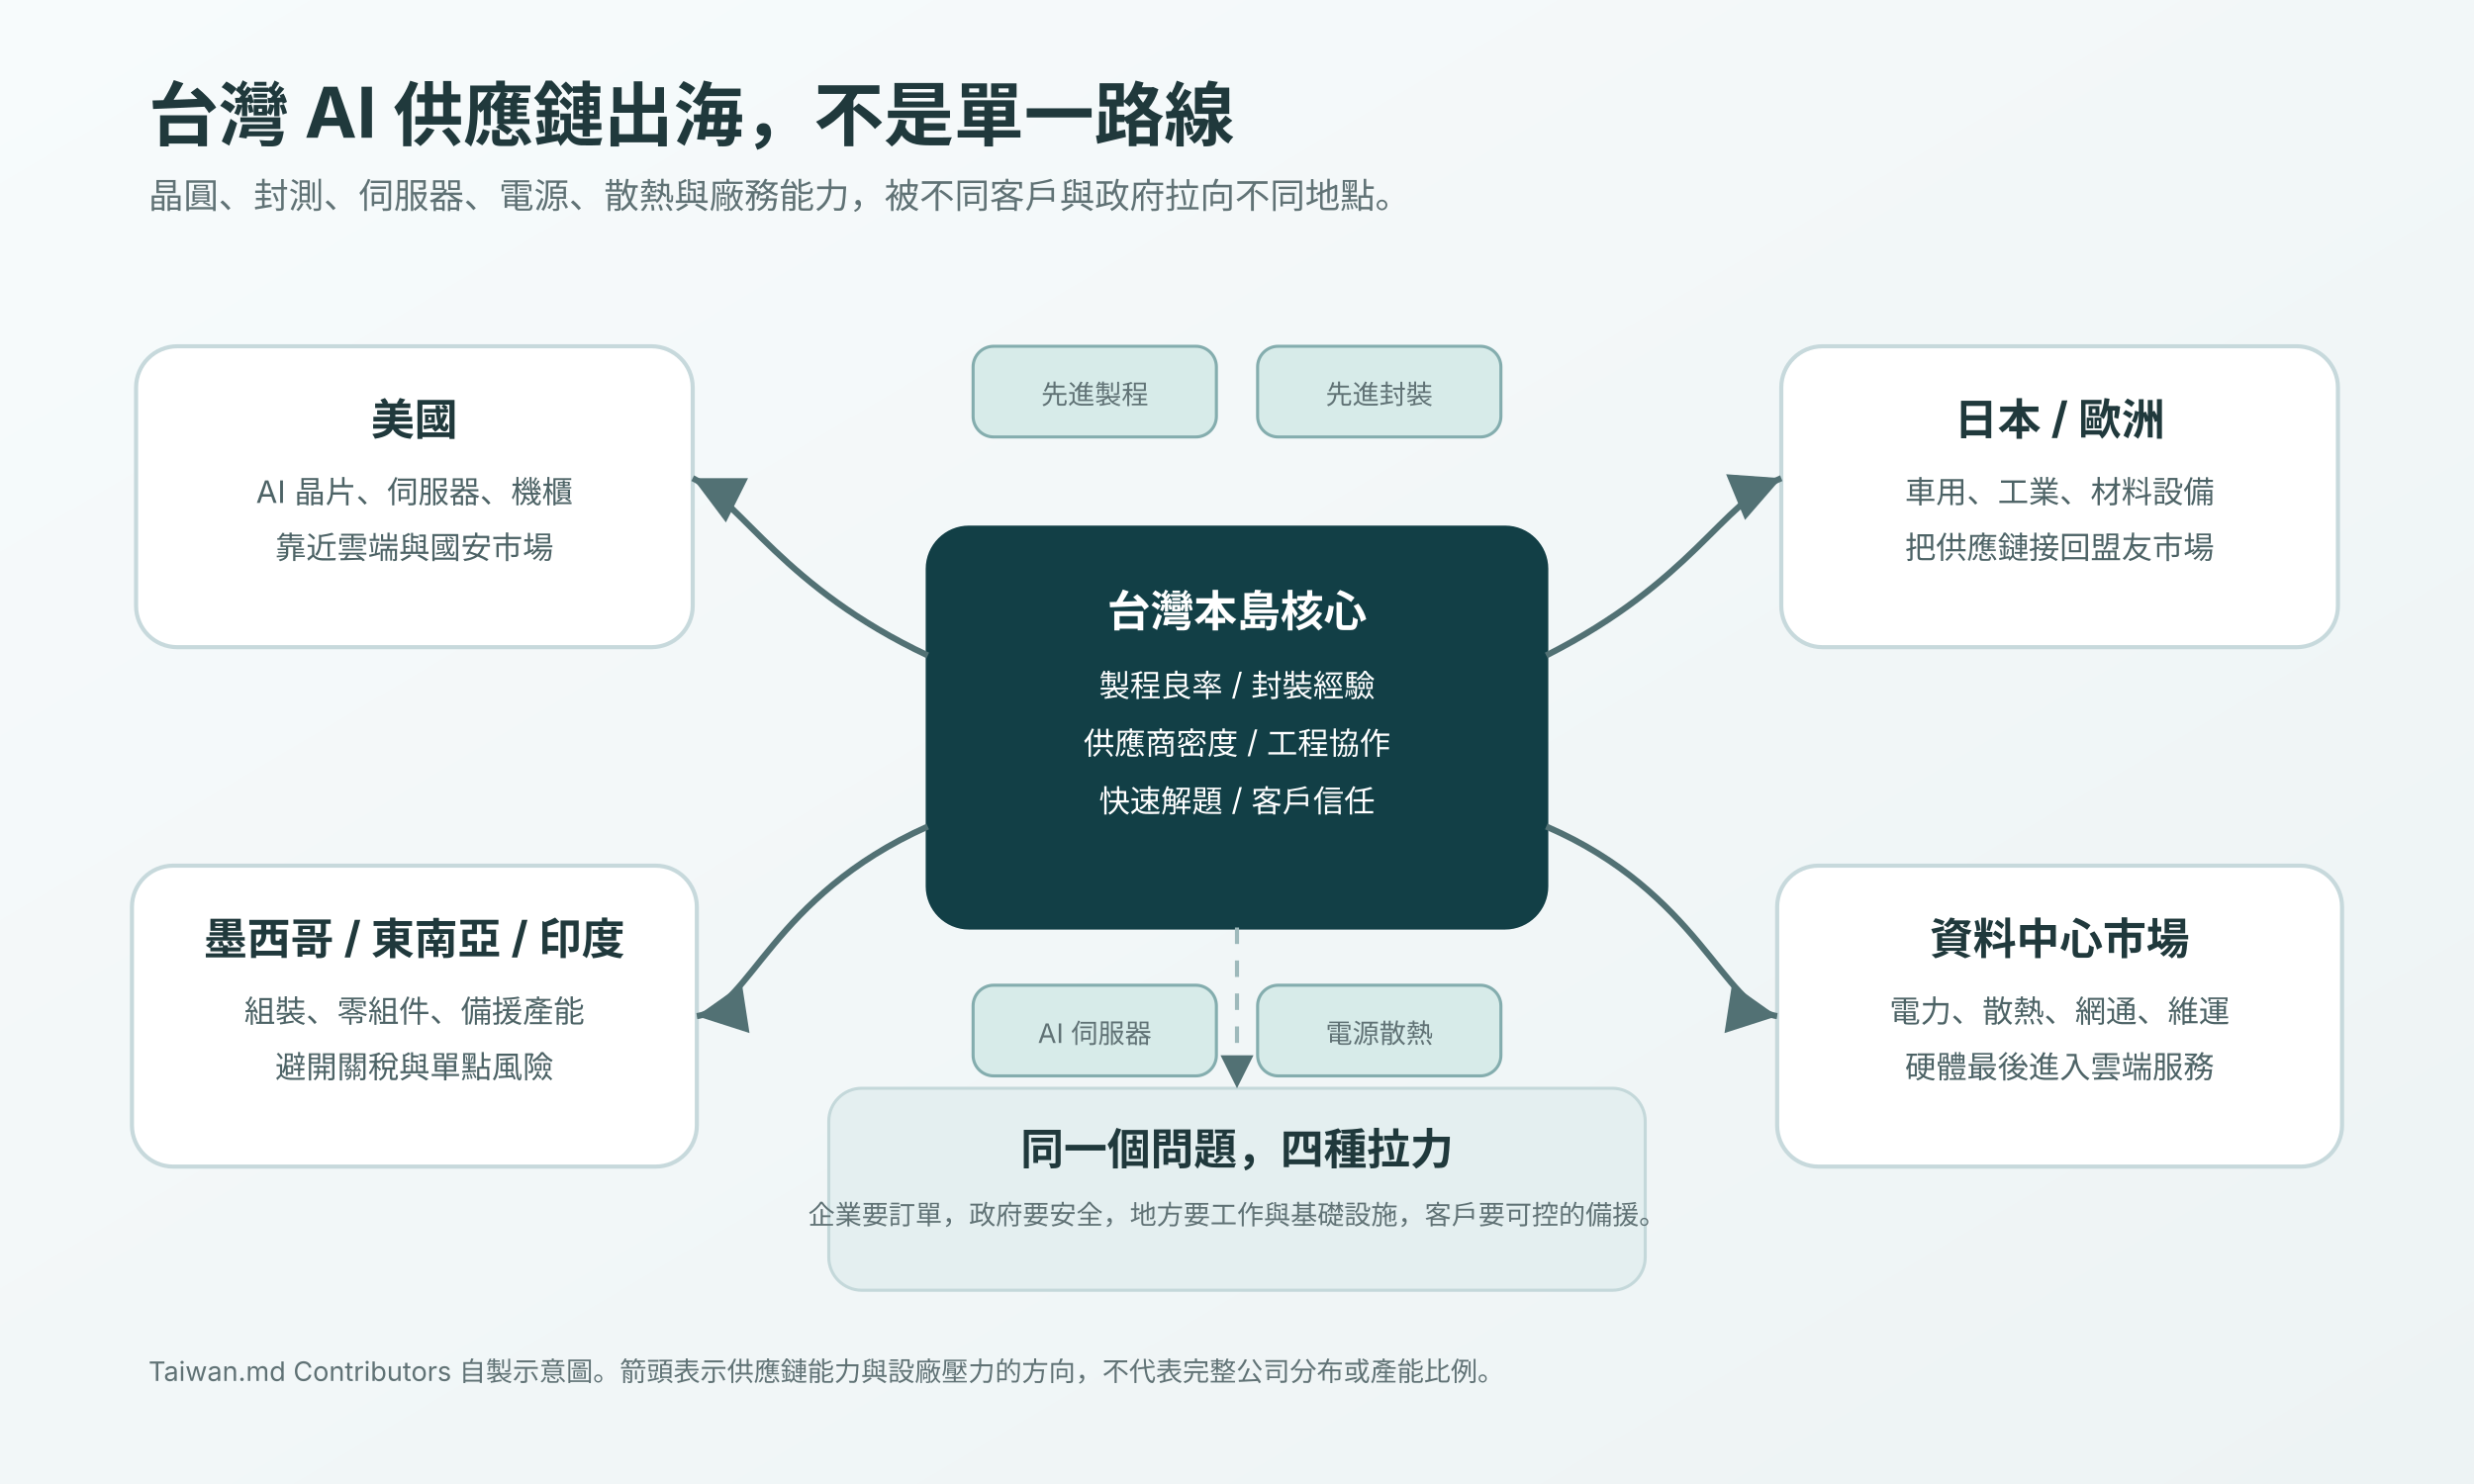
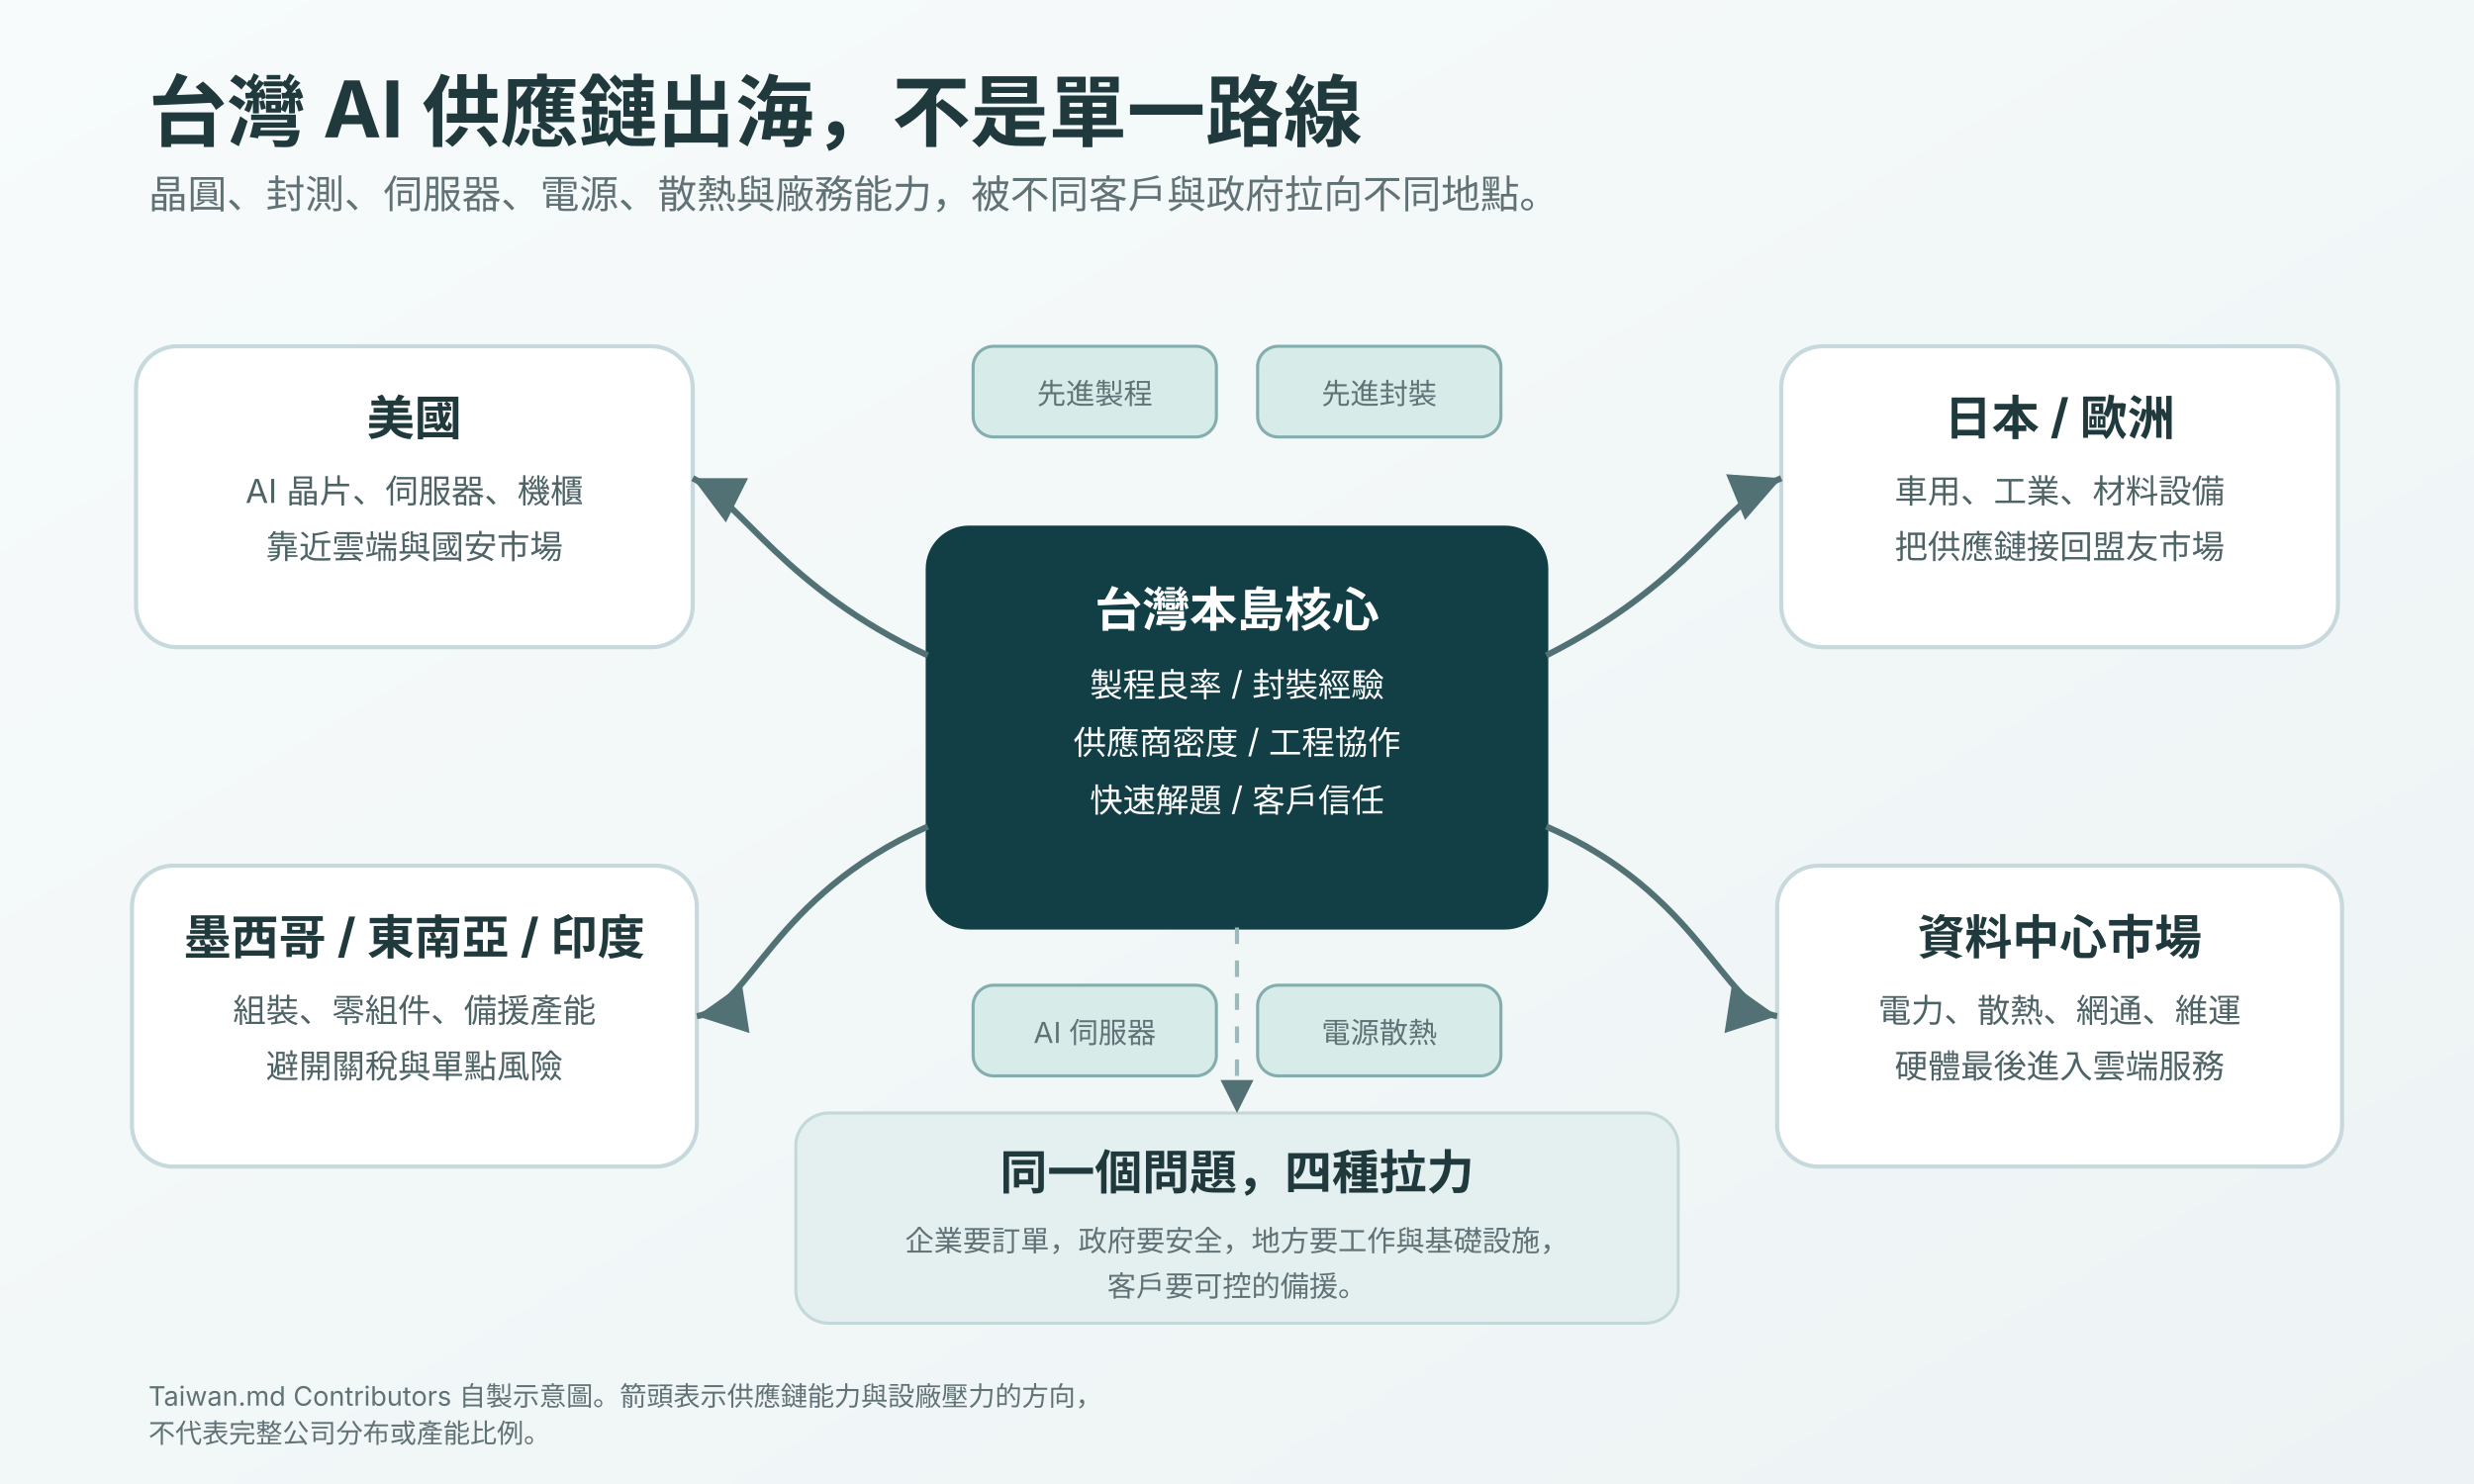
<svg xmlns="http://www.w3.org/2000/svg" width="1200" height="720" viewBox="0 0 1200 720" role="img" aria-labelledby="title desc">
  <defs>
    <linearGradient id="bg" x1="0" x2="1" y1="0" y2="1">
      <stop offset="0" stop-color="#f7fbfc" />
      <stop offset="1" stop-color="#edf3f4" />
    </linearGradient>
    <marker id="arrow" markerWidth="12" markerHeight="12" refX="10" refY="6" orient="auto">
      <path d="M2 2 L10 6 L2 10 Z" fill="#527174" />
    </marker>
    <style>
-       .title { font: 700 34px system-ui, -apple-system, BlinkMacSystemFont, "Noto Sans TC", sans-serif; fill: #20393c; }
-       .subtitle { font: 400 17px system-ui, -apple-system, BlinkMacSystemFont, "Noto Sans TC", sans-serif; fill: #607275; }
-       .label { font: 700 21px system-ui, -apple-system, BlinkMacSystemFont, "Noto Sans TC", sans-serif; fill: #20393c; }
-       .small { font: 400 15px system-ui, -apple-system, BlinkMacSystemFont, "Noto Sans TC", sans-serif; fill: #4d6366; }
-       .tiny { font: 400 13px system-ui, -apple-system, BlinkMacSystemFont, "Noto Sans TC", sans-serif; fill: #607275; }
+       .title { font: 700 38px system-ui, -apple-system, BlinkMacSystemFont, "Noto Sans TC", sans-serif; fill: #20393c; }
+       .subtitle { font: 400 19px system-ui, -apple-system, BlinkMacSystemFont, "Noto Sans TC", sans-serif; fill: #607275; }
+       .label { font: 700 23px system-ui, -apple-system, BlinkMacSystemFont, "Noto Sans TC", sans-serif; fill: #20393c; }
+       .small { font: 400 16px system-ui, -apple-system, BlinkMacSystemFont, "Noto Sans TC", sans-serif; fill: #4d6366; }
+       .tiny { font: 400 14px system-ui, -apple-system, BlinkMacSystemFont, "Noto Sans TC", sans-serif; fill: #607275; }
+       .caption { font: 400 13px system-ui, -apple-system, BlinkMacSystemFont, "Noto Sans TC", sans-serif; fill: #607275; }
      .node { fill: #ffffff; stroke: #c7d9dc; stroke-width: 2; rx: 20; }
      .core { fill: #123f46; stroke: #123f46; }
      .coreText { fill: #ffffff; }
      .chip { fill: #d7ebe9; stroke: #84adae; stroke-width: 1.5; rx: 10; }
      .line { fill: none; stroke: #527174; stroke-width: 3; marker-end: url(#arrow); }
      .softLine { fill: none; stroke: #9eb9bb; stroke-width: 2; stroke-dasharray: 8 8; marker-end: url(#arrow); }
      .band { fill: #e4eff0; stroke: #c4d8da; stroke-width: 1.5; rx: 16; }
    </style>
  </defs>
  <rect width="1200" height="720" fill="url(#bg)" />
  <text class="title" x="72" y="68">台灣 AI 供應鏈出海，不是單一路線</text>
  <text class="subtitle" x="72" y="101">晶圓、封測、伺服器、電源、散熱與廠務能力，被不同客戶與政府拉向不同地點。</text>
  <rect class="node core" x="450" y="256" width="300" height="194" rx="24" />
  <text class="label coreText" x="600" y="304" text-anchor="middle">台灣本島核心</text>
  <text class="small coreText" x="600" y="338" text-anchor="middle">製程良率 / 封裝經驗</text>
  <text class="small coreText" x="600" y="366" text-anchor="middle">供應商密度 / 工程協作</text>
  <text class="small coreText" x="600" y="394" text-anchor="middle">快速解題 / 客戶信任</text>
  <rect class="node" x="66" y="168" width="270" height="146" rx="20" />
  <text class="label" x="201" y="211" text-anchor="middle">美國</text>
  <text class="small" x="201" y="244" text-anchor="middle">AI 晶片、伺服器、機櫃</text>
  <text class="small" x="201" y="271" text-anchor="middle">靠近雲端與國安市場</text>
  <rect class="node" x="64" y="420" width="274" height="146" rx="20" />
  <text class="label" x="201" y="463" text-anchor="middle">墨西哥 / 東南亞 / 印度</text>
  <text class="small" x="201" y="496" text-anchor="middle">組裝、零組件、備援產能</text>
  <text class="small" x="201" y="523" text-anchor="middle">避開關稅與單點風險</text>
  <rect class="node" x="864" y="168" width="270" height="146" rx="20" />
  <text class="label" x="999" y="211" text-anchor="middle">日本 / 歐洲</text>
  <text class="small" x="999" y="244" text-anchor="middle">車用、工業、材料設備</text>
  <text class="small" x="999" y="271" text-anchor="middle">把供應鏈接回盟友市場</text>
  <rect class="node" x="862" y="420" width="274" height="146" rx="20" />
  <text class="label" x="999" y="463" text-anchor="middle">資料中心市場</text>
  <text class="small" x="999" y="496" text-anchor="middle">電力、散熱、網通、維運</text>
  <text class="small" x="999" y="523" text-anchor="middle">硬體最後進入雲端服務</text>
  <path class="line" d="M450 318 C380 285 360 244 336 232" />
  <path class="line" d="M450 401 C374 435 364 489 338 493" />
  <path class="line" d="M750 318 C821 282 835 244 864 232" />
  <path class="line" d="M750 401 C824 433 836 489 862 493" />
-   <rect class="band" x="402" y="528" width="396" height="98" rx="16" />
-   <text class="label" x="600" y="565" text-anchor="middle">同一個問題，四種拉力</text>
-   <text class="tiny" x="600" y="594" text-anchor="middle">企業要訂單，政府要安全，地方要工作與基礎設施，客戶要可控的備援。</text>
-   <path class="softLine" d="M600 450 L600 528" />
+   <rect class="band" x="386" y="540" width="428" height="102" rx="18" />
+   <text class="label" x="600" y="577" text-anchor="middle">同一個問題，四種拉力</text>
+   <text class="tiny" x="600" y="607" text-anchor="middle">企業要訂單，政府要安全，地方要工作與基礎設施，</text>
+   <text class="tiny" x="600" y="629" text-anchor="middle">客戶要可控的備援。</text>
+   <path class="softLine" d="M600 450 L600 540" />
  <rect class="chip" x="472" y="168" width="118" height="44" rx="10" />
  <text class="tiny" x="531" y="196" text-anchor="middle">先進製程</text>
  <rect class="chip" x="610" y="168" width="118" height="44" rx="10" />
  <text class="tiny" x="669" y="196" text-anchor="middle">先進封裝</text>
  <rect class="chip" x="472" y="478" width="118" height="44" rx="10" />
  <text class="tiny" x="531" y="506" text-anchor="middle">AI 伺服器</text>
  <rect class="chip" x="610" y="478" width="118" height="44" rx="10" />
  <text class="tiny" x="669" y="506" text-anchor="middle">電源散熱</text>
-   <text class="tiny" x="72" y="670">Taiwan.md Contributors 自製示意圖。箭頭表示供應鏈能力與設廠壓力的方向，不代表完整公司分布或產能比例。</text>
+   <text class="caption" x="72" y="682">Taiwan.md Contributors 自製示意圖。箭頭表示供應鏈能力與設廠壓力的方向，</text>
+   <text class="caption" x="72" y="700">不代表完整公司分布或產能比例。</text>
</svg>
